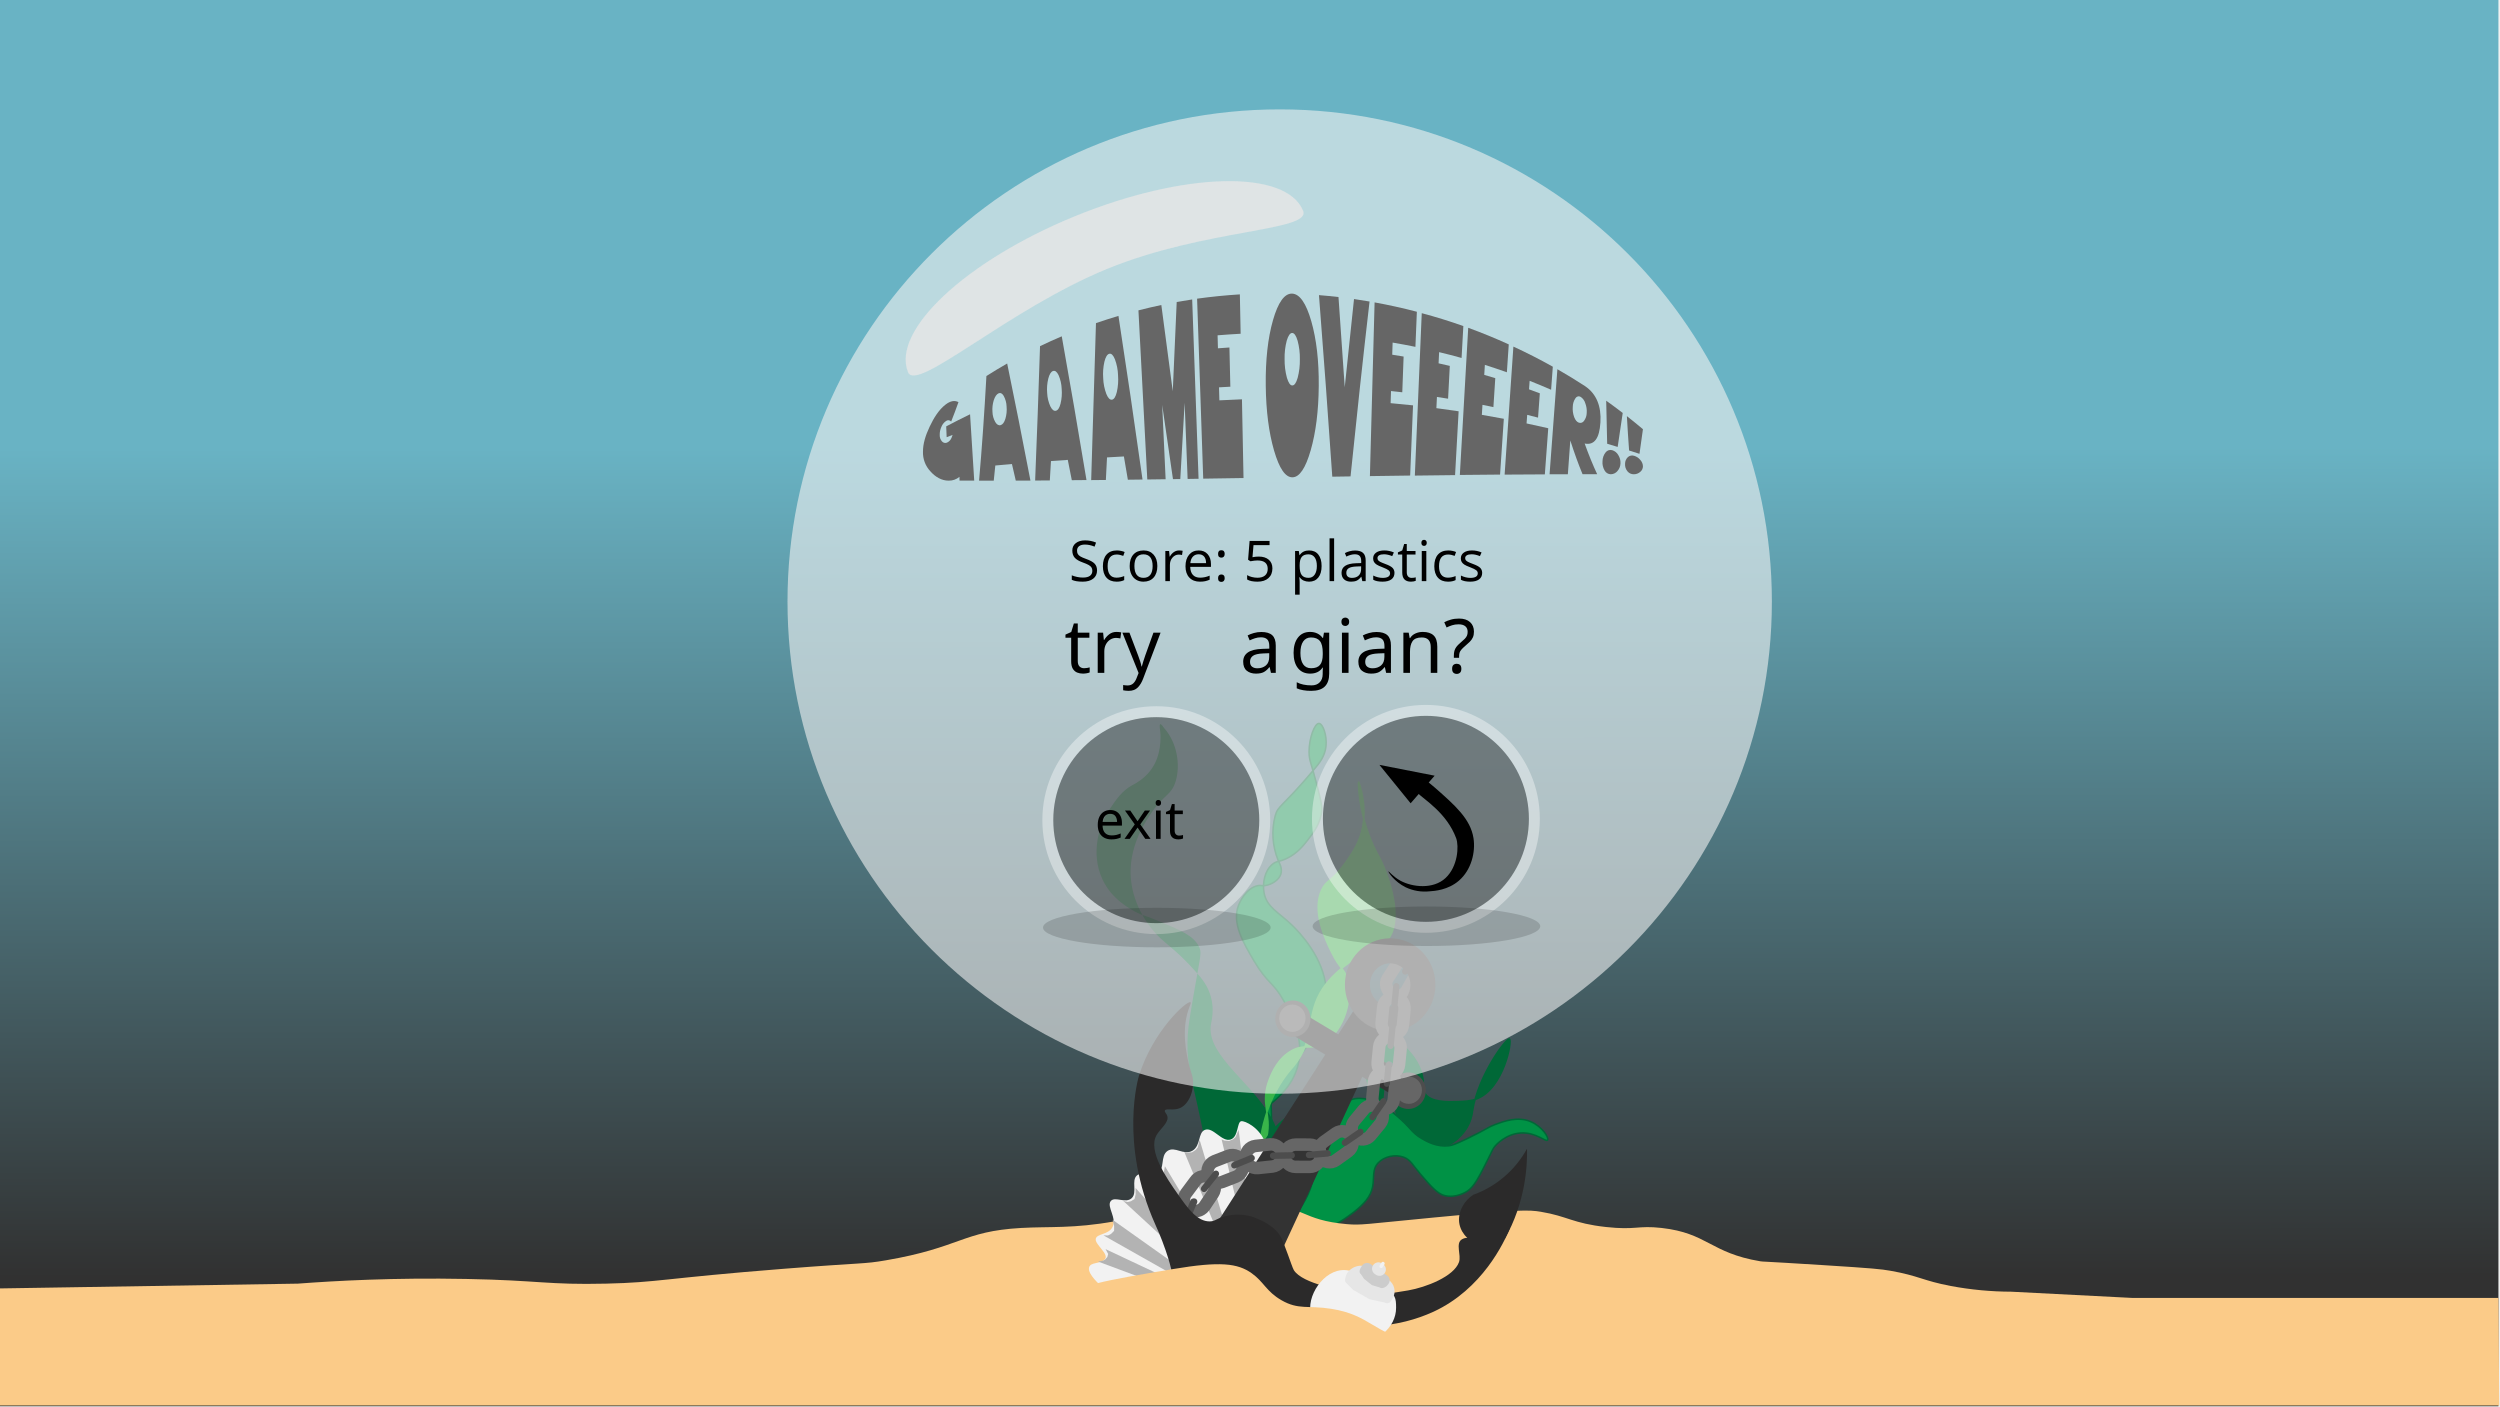
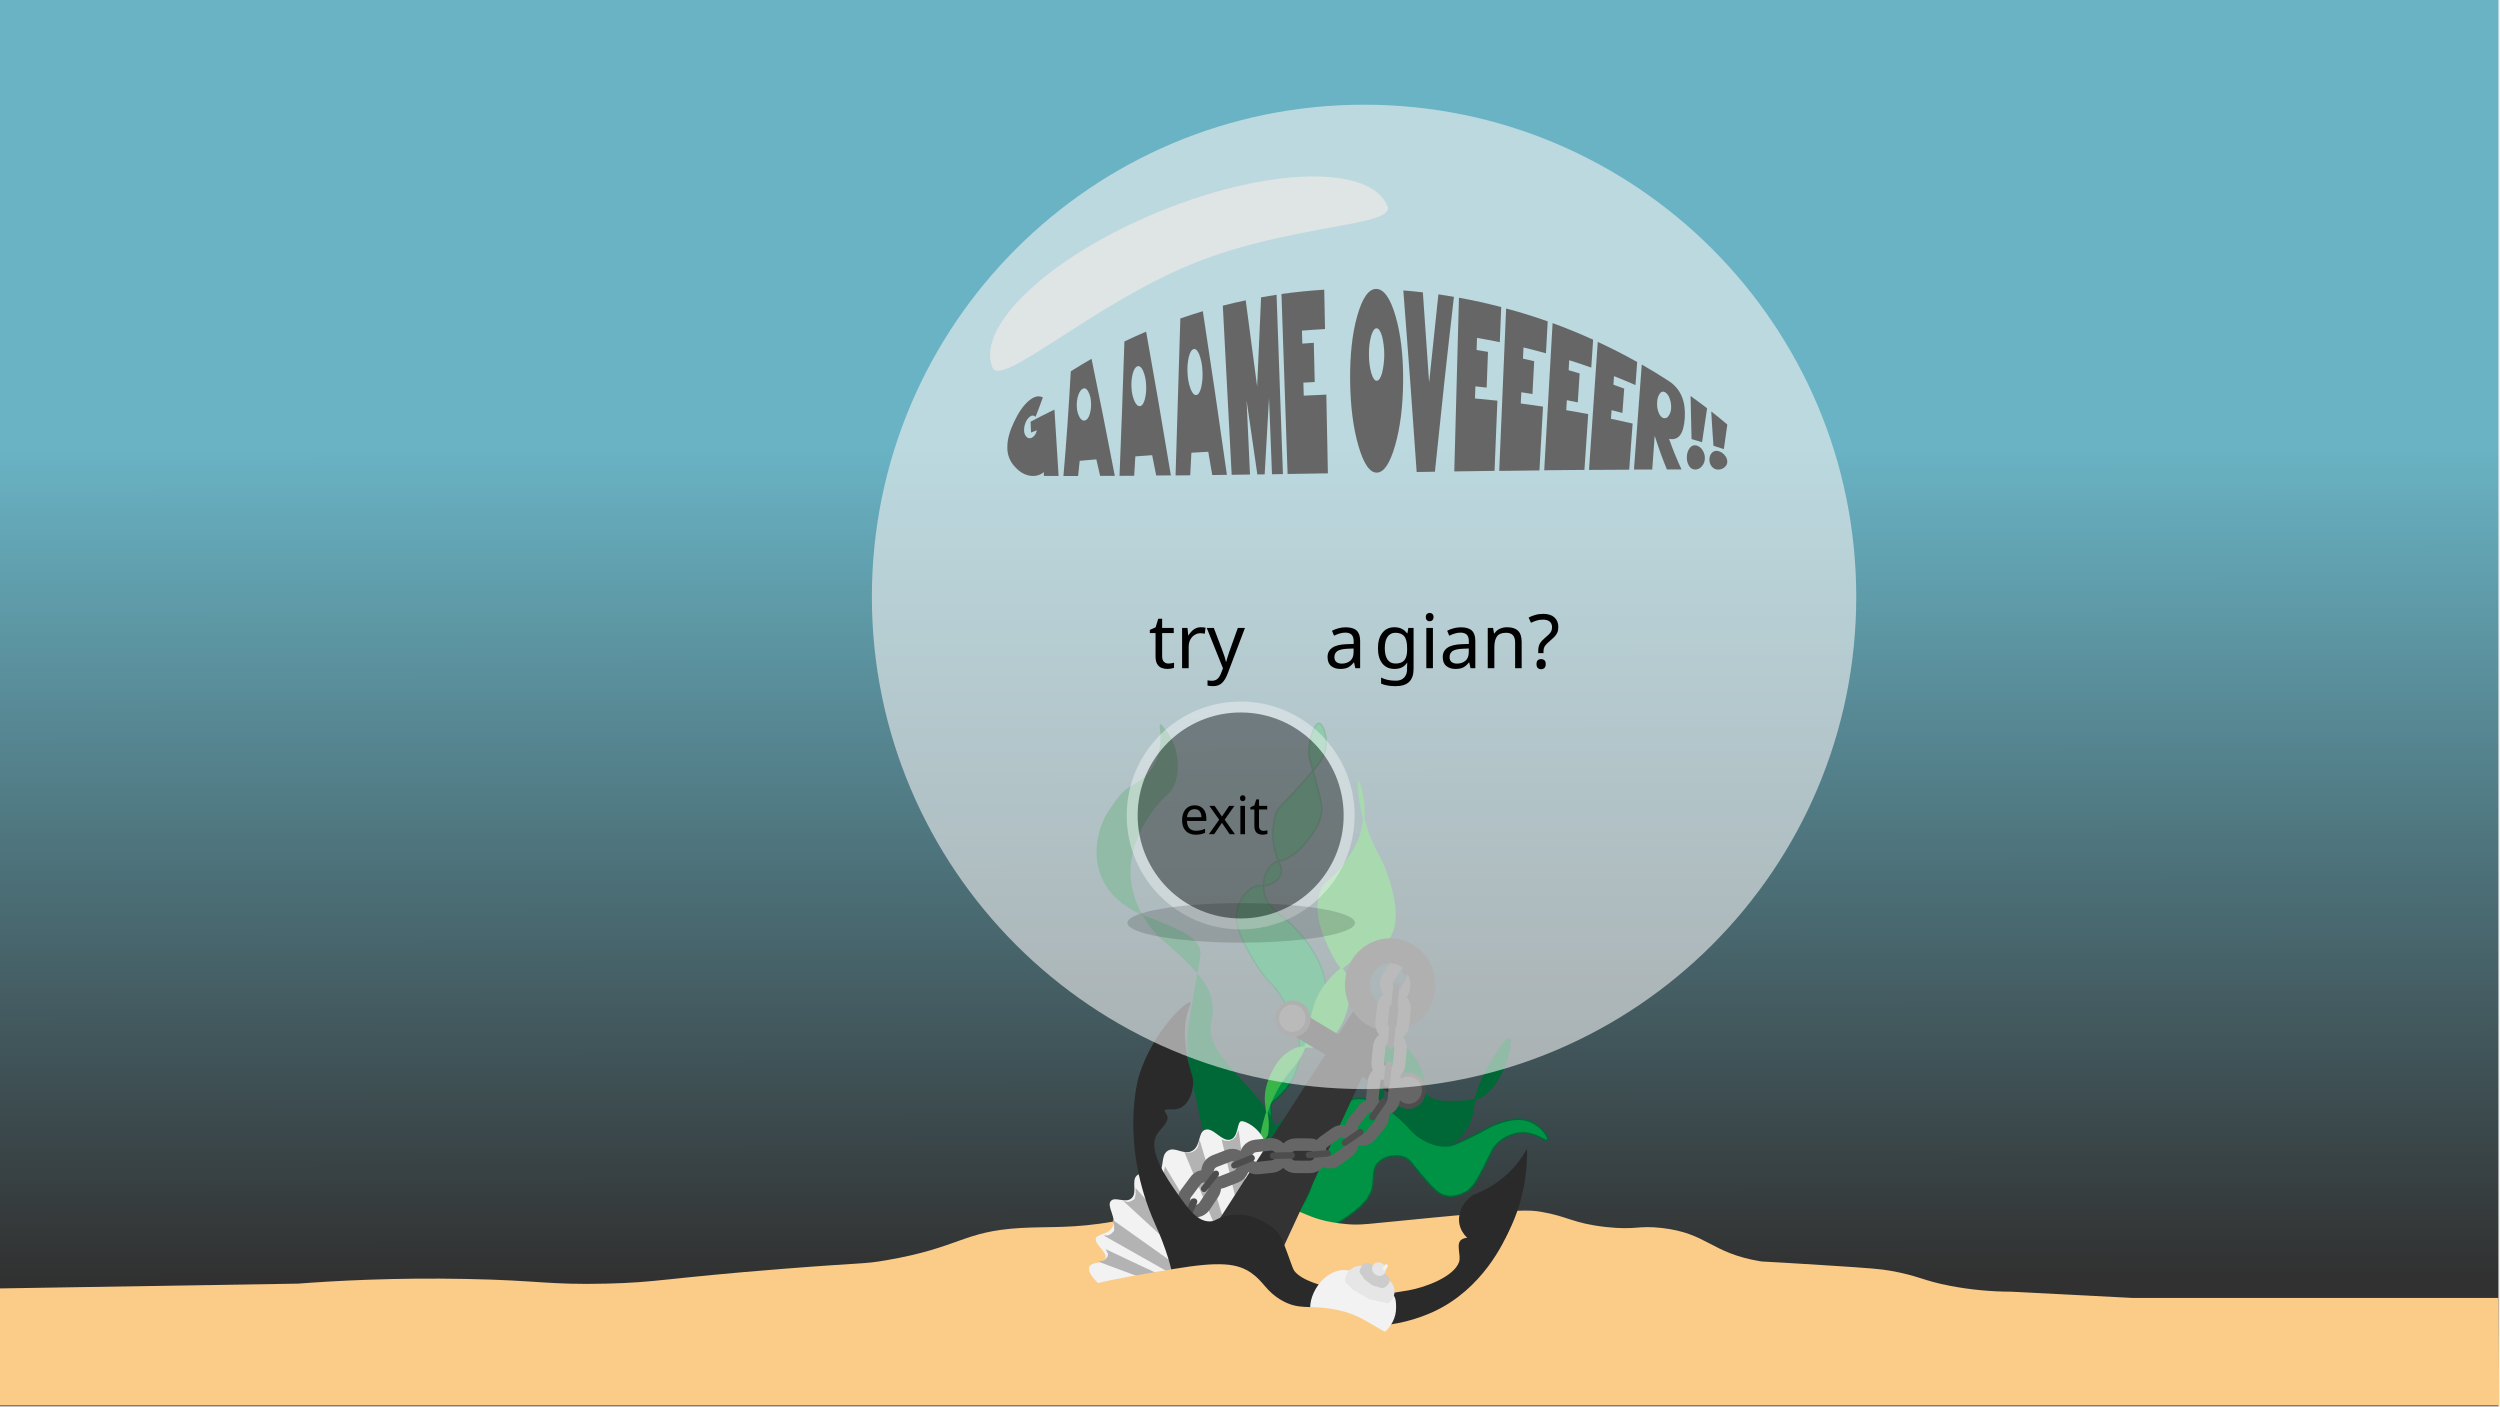
<svg xmlns="http://www.w3.org/2000/svg" id="baggrund" width="1600" height="900" viewBox="0 0 1600 900">
  <defs>
-     <style>.cls-1{fill:url(#linear-gradient);}.cls-2{fill:#009245;}.cls-2,.cls-5{stroke:#006837;}.cls-13,.cls-14,.cls-2,.cls-22,.cls-4,.cls-5,.cls-8{stroke-miterlimit:10;}.cls-3,.cls-5{fill:#006837;}.cls-4{fill:#39b54a;stroke:#39b54a;}.cls-6{fill:#fbcb88;}.cls-18,.cls-7{fill:#f2f2f2;}.cls-13,.cls-14,.cls-8{fill:none;}.cls-8{stroke:#b3b3b3;}.cls-9{fill:#b3b3b3;}.cls-10{fill:#333;}.cls-11{fill:#4d4d4d;}.cls-12{fill:#666;}.cls-13{stroke:#666;stroke-width:8px;}.cls-14{stroke:#4d4d4d;stroke-width:16px;}.cls-15{fill:#2b2a2a;}.cls-16,.cls-19{fill:#e6e6e6;}.cls-17{fill:#ccc;}.cls-18{opacity:0.6;}.cls-19{opacity:0.82;}.cls-20{font-size:48px;}.cls-20,.cls-24{font-family:GorgeousGirls, Gorgeous Girls;}.cls-21{letter-spacing:-0.08em;}.cls-22{stroke:#fff;stroke-width:7px;opacity:0.38;}.cls-23{opacity:0.15;}.cls-24{font-size:33.8px;}.cls-25{font-size:36px;font-family:OpenSans, Open Sans;}</style>
+     <style>.cls-1{fill:url(#linear-gradient);}.cls-2{fill:#009245;}.cls-2,.cls-5{stroke:#006837;}.cls-13,.cls-14,.cls-2,.cls-22,.cls-4,.cls-5,.cls-8{stroke-miterlimit:10;}.cls-3,.cls-5{fill:#006837;}.cls-4{fill:#39b54a;stroke:#39b54a;}.cls-6{fill:#fbcb88;}.cls-18,.cls-7{fill:#f2f2f2;}.cls-13,.cls-14,.cls-8{fill:none;}.cls-8{stroke:#b3b3b3;}.cls-9{fill:#b3b3b3;}.cls-10{fill:#333;}.cls-11{fill:#4d4d4d;}.cls-12{fill:#666;}.cls-13{stroke:#666;stroke-width:8px;}.cls-14{stroke:#4d4d4d;stroke-width:16px;}.cls-15{fill:#2b2a2a;}.cls-16,.cls-19{fill:#e6e6e6;}.cls-17{fill:#ccc;}.cls-18{opacity:0.6;}.cls-19{opacity:0.82;}.cls-20{font-size:48px;}.cls-20,.cls-24{font-family:GorgeousGirls, Gorgeous Girls;}.cls-21{letter-spacing:-0.08em;}.cls-22{stroke:#fff;stroke-width:7px;opacity:0.38;}.cls-23{opacity:0.15;}.cls-24{font-size:33.8px;}</style>
    <linearGradient id="linear-gradient" x1="798.52" y1="-287.77" x2="799.45" y2="1147.33" gradientUnits="userSpaceOnUse">
      <stop offset="0.4" stop-color="#69b3c4" />
      <stop offset="0.77" stop-color="#313131" />
    </linearGradient>
  </defs>
  <rect id="vand" class="cls-1" x="-1" y="-1" width="1600" height="901" />
  <g id="plante">
    <path class="cls-2" d="M779.54,790.16c-10.46-2.23-19.35-45-1.8-63.7,8.88-9.44,17.37-5.11,33.41-18.2,6.33-5.16,15.93-13,19.42-25.94,4.7-17.38-4.43-33.65-9-41.86-6.84-12.21-10.07-10.49-19-25.48-7.1-12-14.19-24.3-9.93-35.49.45-1.18,4.4-11.17,12.64-12.74,1.66-.32,2.29.36,4.52,0,4.08-.66,8.67-3.43,9.93-7.28,1.16-3.51-.76-6.9-1.8-9.1a45,45,0,0,1-1.81-28.22c1.79-6.8,4.63-5.58,24.39-29.12,4-4.72,7.46-9.07,8.12-15.47.73-6.92-2-14.51-4.51-14.56-2.76-.06-6.32,9.35-6.32,18.2,0,5.77,1.5,7.17,5.42,22.75,1.95,7.79,2.92,11.74,2.71,14.56-.65,8.42-5.38,14.45-9,19.11-2.81,3.6-6.73,8.6-13.54,11.84-4.84,2.29-6.28,1.39-9,3.64-5.07,4.12-6.48,12.25-5.42,18.2,1.68,9.42,9.46,12.61,18.06,20.93,4.34,4.2,20.58,21,21.67,40.95,1.24,22.54-17.21,43.47-21.67,48.23-5,5.38-8,6.93-10.84,12.74-4.86,10-1.26,16.07-2.71,33.68A107.11,107.11,0,0,1,808,754.22c-5.4,15.38-12.68,23.57-15.35,26.39C786.21,787.39,782.9,790.88,779.54,790.16Z" />
    <path class="cls-3" d="M791.28,806.54c12.67.89,40.59-51.87,24.39-87.36-11.12-24.36-44.22-43.24-40.64-63.7.44-2.52,2.16-9.18,0-17.29-1.89-7.12-5.84-11.85-9-15.48-15.06-17.09-21.25-18.61-28.9-28.21-2.58-3.22-13.18-16.87-13.55-35.49-.39-19.1,10.18-34.29,13.55-39.13,8.21-11.81,12.69-11,15.35-20,3.09-10.5.8-24.48-7.23-33.67-.62-.72-2-3-2.71-2.73s-.15,3.59,0,4.55c.08.45,1.36,11.39-3.61,20.93a30.52,30.52,0,0,1-4.51,6.37,35,35,0,0,1-9.94,7.28c-6.41,3.6-10,8.84-14.45,15.47-6.37,9.4-12.35,27.57-4.51,44.59,6,13.15,18.32,19.41,22.12,21.39,4.14,2.14,4.16,1.42,11.74,4.55,15.88,6.54,24.47,10.07,28,17.29,1.85,3.76.91,5.66-2.71,26.39-2.73,15.66-4.1,23.49-4.51,30-.93,14.68,1.76,25.77,3.61,33.67C780.74,768.65,780.85,805.82,791.28,806.54Z" />
    <path class="cls-4" d="M787.22,807a108.73,108.73,0,0,0,15.35-34.58c5.42-22.33.31-34.17,7.23-57.34a85.07,85.07,0,0,1,13.55-27.3c2-2.68,3.15-3.83,4.51-5.46,14.52-17.42,7.18-32.71,19-50.05,8.72-12.83,24.15-21.25,28.9-23.66,7.16-3.64,8.91-3.19,11.74-6.37,12-13.46-.06-43-1.81-47.32-2.45-6-3.45-6.61-6.32-12.75-10-21.36-10.14-41.82-9.93-41.86s7.17,18.05.9,35.49c-2.63,7.32-7.29,13.68-9.93,17.3-8.5,11.59-11.46,10-14.45,16.38-6.5,13.78,2.38,32,6.32,40,5.5,11.27,8.07,10,9.93,17.29,4,15.56-3.95,36.13-17.16,41.86-7.1,3.09-10.39-.45-18.06,3.64-9,4.79-12.83,14.11-14.45,18.2-6.38,16.08,1.46,22-1.81,37.32-4.39,20.58-21.1,21.43-27.09,41.86C781.3,777.55,780.18,789.68,787.22,807Z" />
    <path class="cls-5" d="M798.06,799.72c-5.77-1.32-8.71-34.14,6.32-61,4.28-7.65,13-23.16,29.8-29.13,19.69-7,36,4.26,41.55-3.64s-8.28-21.85-.9-34.58c.77-1.33,3.89-6.3,9-7.28,11-2.1,26.89,14.94,27.09,29.12,0,2.32-.36,4.21.91,6.37,3.51,6,14.89,5.66,20.77,5.46,4.2-.13,8.64-.28,12.64-1.82,17.15-6.58,22.88-37.37,20.77-38.22s-20,23.41-23.48,45.5A27.42,27.42,0,0,1,939,721.46c-1,1.66-7.94,13.08-20.77,13.65-1.08,0-10.39.31-17.16-6.37-7.55-7.45-9-20.67-7.23-30,1-5.38,3.23-9.77.91-14.56-1.2-2.46-4-5.91-6.33-5.46-5.92,1.17,1.73,26.14-9.93,42.78-9.28,13.23-21.71,8.25-39.74,19.11C806.36,760,804.62,801.22,798.06,799.72Z" />
    <path class="cls-2" d="M782.71,797.9c-.3,3.53,14.1,10.09,28.9,8.19,4.75-.61,8.92-2,22.57-10,27.94-16.36,42-24.77,44.26-36.4,1.24-6.26-.46-11.12,3.61-15.47,3.87-4.14,10.88-5.61,16.26-3.64,4.54,1.65,5.73,5,10.84,10.92,7.2,8.4,11,12.51,15.35,13.65,7.12,1.86,13.73-2.27,14.45-2.73,4.45-2.87,7.54-8.93,13.55-20.93,2.71-5.43,2.87-6.29,4.51-8.19.53-.62,6.74-7.6,16.26-8.19,9.8-.62,16.07,6,17.16,4.55s-3.44-8.73-10.84-11.84c-8.28-3.46-17-.24-22.58,1.82-5,1.86-4.63,2.63-18.06,9.11-7.92,3.81-9.66,4.31-11.74,4.55-7.66.85-13.91-2.67-17.16-4.55-7.16-4.16-6.82-7-17.16-15.48-5.17-4.21-8-6.46-12.64-8.19-2.68-1-11.55-4.28-18.07,0a13.44,13.44,0,0,0-3.61,3.64c-8.79,12.19-13.18,18.29-16.26,28.22-4,12.91,0,13.19-3.61,23.66a54.09,54.09,0,0,1-18.06,24.57C802.84,798.47,783.05,793.79,782.71,797.9Z" />
  </g>
  <path id="sand" class="cls-6" d="M1599,830.69h-234l-77.81-4a213.86,213.86,0,0,1-38.66-3.65c-18-3.43-20.49-6.55-38.65-9.75-6.06-1.06-10.5-1.55-43.74-3.65-39.89-2.53-37.61-2.09-39.67-2.44-31.86-5.36-33.64-18-63.07-21.31-15.32-1.74-16.43,1.51-35.6-.61-21.33-2.36-24.42-6.88-41.7-9.75-7.55-1.25-13.85-1.53-68.16,3.66-44.89,4.29-46.69,5.06-55.94,4.26-29.08-2.53-27.55-11.64-56-14-24.36-2-48.41,2.77-68.15,6.7-13.54,2.7-12.82,3.4-24.41,5.48-26.48,4.77-41.84,3.23-60,4.27-37.52,2.13-38.65,12.49-86.46,20.7-14.77,2.54-13.15,1.29-66.11,5.48-77,6.1-79.4,8.66-112.91,9.45-37.47.88-42.79-2.13-89.52-3-46.51-.92-84.09,1.21-107.82,3L-.5,824.6,0,899.5H1599.5Z" />
  <g id="musling">
    <path class="cls-7" d="M794.32,717.59c-2.74.61-1.61,10-6.71,11.69-5.61,1.86-11.14-8.16-16.42-6.19-4.6,1.73-2.55,10.18-8.09,13.4s-11.16-3.16-15.91.12-1.51,11.59-6.45,14.84c-4.45,2.93-9.59-2.16-13.09.83-3.84,3.27.49,11-3.41,14.58s-10.65-1.39-13.32,1.79c-2.93,3.51,4.13,10.88,1.05,16.73-2.65,5-10.22,4.06-10.71,7.6s8.59,9.56,5.94,12.81c-2.79,3.42-9.55,1.59-10.26,5.65-.73,4.23,7.24,11.23,9,12.55,21.63,16.4,30.05,15.78,64.28,26.45,2.12.66,16.46,4.45,27.15,2.71,7.36-1.2,11.42-6.4,14-8.84,4.94-4.72,6.54-13.61,6.65-19.94.47-28.53-.77-70.56-8.13-92.59C806.5,721.74,796.63,717.07,794.32,717.59Z" />
    <line class="cls-8" x1="696.2" y1="874.02" x2="696.2" y2="874.02" />
    <polyline class="cls-9" points="806.56 846.07 707.58 799.45 709.23 802.54 708.7 804.46 707.24 806.11 706.05 806.79 702.78 807.41" />
    <polyline class="cls-9" points="801.91 845.09 726.77 760.29 726.8 764.41 726.12 767.33 723.79 768.8 721.68 769.3 718.87 768.59" />
    <path class="cls-9" d="M813,841.63c-5.09,9-20,13.49-27.53,11.6-6.21-1.56,10.27-15.5,15.51-23.88s14.7-25.89,16.48-19.53C819.57,817.57,817.48,833.6,813,841.63Z" />
    <polyline class="cls-9" points="801.32 841.78 767.73 729.42 766.59 734.28 765.2 735.99 762.87 737.47 759.83 737.73 757.96 737.26" />
    <polyline class="cls-9" points="808.12 839.63 792.68 723.1 790.79 727.7 789.15 729.15 786.62 730.21 783.58 729.95 781.81 729.17" />
    <polyline class="cls-9" points="804.35 844.04 745.54 746.36 744.84 750.41 743.65 753.15 741.1 754.15 738.95 754.25 736.31 753.01" />
    <polyline class="cls-9" points="803.77 845.79 712.13 780.72 713.05 784.73 713.02 787.73 711.07 789.71 709.13 790.69 706.24 790.66" />
  </g>
  <g id="anker">
    <polygon class="cls-10" points="779.89 781.08 786.15 815.46 821.19 798.59 887.74 654.81 868.45 643.38 779.89 781.08" />
    <polygon class="cls-10" points="898.28 687 890.77 700.49 828.86 663.43 836.37 649.95 898.28 687" />
    <ellipse class="cls-11" cx="827.45" cy="651.99" rx="11.26" ry="11.68" />
    <ellipse class="cls-11" cx="901.28" cy="698.04" rx="11.26" ry="11.68" />
    <ellipse class="cls-12" cx="827.13" cy="651.66" rx="8.45" ry="8.76" />
    <ellipse class="cls-12" cx="901.59" cy="697.72" rx="8.45" ry="8.76" />
    <g id="lænke">
      <path class="cls-13" d="M890.64,636.13h0c-3.15-2.18-4.62-6.62-2.52-9.88l5.31-8.24a6.75,6.75,0,0,1,9.54-2h0a7.3,7.3,0,0,1,1.89,9.88l-4.69,8.24A6.74,6.74,0,0,1,890.64,636.13Z" />
      <ellipse id="top_anker" data-name="top anker" class="cls-14" cx="889.7" cy="630.25" rx="20.96" ry="21.73" />
      <path class="cls-11" d="M898.2,623.5h0a2.14,2.14,0,0,1-.58-2.88l6.3-9.93a2,2,0,0,1,2.78-.59h0a2.13,2.13,0,0,1,.57,2.88L901,622.9A2,2,0,0,1,898.2,623.5Z" />
      <path class="cls-13" d="M890.37,662.26h0a7.08,7.08,0,0,1-6.13-7.82l1-9.86a7,7,0,0,1,7.54-6.36h0A7.09,7.09,0,0,1,898.9,646l-1,9.86A7,7,0,0,1,890.37,662.26Z" />
      <path class="cls-13" d="M887.85,687.67h0a7.1,7.1,0,0,1-6.14-7.82l1-9.86a7,7,0,0,1,7.55-6.36h0a7.08,7.08,0,0,1,6.13,7.82l-1,9.86A7,7,0,0,1,887.85,687.67Z" />
      <path class="cls-11" d="M889.76,671.34h0a2.06,2.06,0,0,1-1.79-2.28l1.23-12.41a2,2,0,0,1,2.2-1.85h0a2.06,2.06,0,0,1,1.79,2.28L892,669.49A2,2,0,0,1,889.76,671.34Z" />
      <path class="cls-13" d="M884.48,710h0a7.08,7.08,0,0,1-6.14-7.82l1-9.86a7,7,0,0,1,7.55-6.36h0a7.08,7.08,0,0,1,6.13,7.82l-1,9.86A7,7,0,0,1,884.48,710Z" />
      <path class="cls-13" d="M867.43,727.52h0a7.32,7.32,0,0,1-.75-10l6.21-7.54a6.72,6.72,0,0,1,9.69-.78h0a7.32,7.32,0,0,1,.76,10.05l-6.21,7.53A6.73,6.73,0,0,1,867.43,727.52Z" />
      <path class="cls-11" d="M877.19,716.65h0a2.14,2.14,0,0,1-.45-2.9l7-10.11a2,2,0,0,1,2.8-.46h0a2.12,2.12,0,0,1,.45,2.9l-7,10.11A2,2,0,0,1,877.19,716.65Z" />
      <path class="cls-11" d="M887.35,695.57h0a2.07,2.07,0,0,1-1.79-2.28l1.18-11.82a2,2,0,0,1,2.2-1.86h0a2.08,2.08,0,0,1,1.79,2.29l-1.18,11.81A2,2,0,0,1,887.35,695.57Z" />
      <path class="cls-13" d="M760.64,773.91h0a7.49,7.49,0,0,0,10.19-1.8l5.44-8.15a7.31,7.31,0,0,0-1.74-9.92h0a6.74,6.74,0,0,0-9.56,1.8L758.9,764A7.32,7.32,0,0,0,760.64,773.91Z" />
      <path id="spidsen_af_skaftet" data-name="spidsen af skaftet" class="cls-15" d="M963,793c13.3-23.53,14.51-46.43,14.31-57.86a64.12,64.12,0,0,1-34.38,29.52" />
      <path class="cls-11" d="M755.53,789.11h0a2,2,0,0,0,2.76-.65L766,770.12a2.13,2.13,0,0,0-.63-2.86h0a2.76,2.76,0,0,0-3.39.65l-7,18.34A2.12,2.12,0,0,0,755.53,789.11Z" />
      <path id="skaftet" class="cls-15" d="M943,764.6c-5.56,3.38-10.57,11.15-8.93,19a16.49,16.49,0,0,0,5,8.62,6.83,6.83,0,0,0-3.52,1c-4.18,2.61-.25,10-1.77,14.47-3.18,9.28-21.27,16.22-32.53,18.17-25.43,4.39-25.66,2.59-41.3,0,0,0-26.33-4-31.91-13-1.21-2-6.44-18.49-8.76-22.05-4.62-7.11-13.44-10.28-13.44-10.28-9.28-4.75-18.28-2.91-21.16-2.28-6.3,1.39-6.53,3.39-10.41,3.45-8,.11-14.08-8.32-20.29-17.19-7.15-10.19-19.52-27.85-13.81-38,2.29-4.07,8.18-8.16,6.9-12.3-.51-1.65-1.89-2.45-1.55-3.43.63-1.75,5.28.26,9.6-1.57,6.16-2.62,9.41-12.14,8.23-19.33a20.59,20.59,0,0,0-.93-3.36c-.87-2.72-5.49-17.53-3.74-31.71,1.1-8.94,4.13-12.77,3.23-13.35-2.2-1.41-24.2,18.46-33.05,47.31,0,0-13,42.43,10.6,95.06.77,1.7,3.58,7.75,6.54,16.36,4.77,13.83,4.24,17.74,6.45,23.52,6.75,17.65,30.43,30.29,49.89,29.5,9.71-.39,12-3.87,28.78-4.73,5.86-.29,11.1-.08,21.35.35,18,.76,22.22.19,28.75-.28a102.44,102.44,0,0,0,36.29-9.08c31.18-14.46,45.12-44.29,48.81-53.38" />
      <path class="cls-11" d="M892.26,645.12h0a2.07,2.07,0,0,1-1.79-2.28L891.64,631a2,2,0,0,1,2.2-1.86h0a2.07,2.07,0,0,1,1.79,2.28l-1.17,11.82A2,2,0,0,1,892.26,645.12Z" />
      <rect class="cls-13" x="826.58" y="728.02" width="14.26" height="23.31" rx="7.13" transform="translate(1575.43 -92.22) rotate(90.14)" />
      <path class="cls-13" d="M845.32,740.77h0a7.32,7.32,0,0,1,1.77-9.91l7.88-5.62a6.74,6.74,0,0,1,9.56,1.84h0a7.3,7.3,0,0,1-1.77,9.91l-7.88,5.62A6.75,6.75,0,0,1,845.32,740.77Z" />
      <path class="cls-11" d="M835.72,739.32h0a2.05,2.05,0,0,1,1.84-2.23l12-1a2,2,0,0,1,2.16,1.91h0a2.05,2.05,0,0,1-1.84,2.23l-12,1A2,2,0,0,1,835.72,739.32Z" />
      <path class="cls-11" d="M859,732.47h0a2.13,2.13,0,0,1,.57-2.88l10-6.87a2,2,0,0,1,2.78.59h0a2.13,2.13,0,0,1-.57,2.88l-10,6.87A2,2,0,0,1,859,732.47Z" />
      <path class="cls-13" d="M797.34,741.18h0a7,7,0,0,0,7.52,6.39l9.51-1a7.08,7.08,0,0,0,6.16-7.8h0A7,7,0,0,0,813,732.4l-9.51,1A7.08,7.08,0,0,0,797.34,741.18Z" />
      <path class="cls-11" d="M812.73,739.72h0a2,2,0,0,0,2,2l12-.22a2.05,2.05,0,0,0,2-2.12h0a2,2,0,0,0-2-2l-12,.23A2.05,2.05,0,0,0,812.73,739.72Z" />
      <path class="cls-13" d="M773.26,752.36h0a6.82,6.82,0,0,0,8.86,4.15l9-3.49a7.24,7.24,0,0,0,4-9.19h0a6.81,6.81,0,0,0-8.85-4.15l-9,3.49A7.24,7.24,0,0,0,773.26,752.36Z" />
      <path class="cls-11" d="M788.06,746.56h0a2,2,0,0,0,2.6,1.16l11.18-4.62a2.11,2.11,0,0,0,1.12-2.7h0a2,2,0,0,0-2.61-1.16l-11.17,4.62A2.1,2.1,0,0,0,788.06,746.56Z" />
      <path class="cls-11" d="M769.32,762.47h0a2,2,0,0,0,2.82-.29l7.63-9.65a2.14,2.14,0,0,0-.28-2.93h0a2,2,0,0,0-2.82.29L769,759.54A2.15,2.15,0,0,0,769.32,762.47Z" />
    </g>
  </g>
  <g id="musling2">
    <path class="cls-7" d="M893.5,837c0,12.7-12.31,23-27.5,23s-27.5-10.3-27.5-23,13.4-28.64,27.5-23c7.5,3,15.4,7.73,21,11C893,828.5,893.5,830.65,893.5,837Z" />
    <path class="cls-16" d="M891.19,831.1l-1.07,1.71a2.73,2.73,0,0,1-3.76.86l-9.86-2.17-10.5-6-4.5-4.5c-1.32-.83-.32-4.58.5-5.9h0a10.82,10.82,0,0,1,14.86-3.43l11.51,7.21A8.89,8.89,0,0,1,891.19,831.1Z" />
    <path class="cls-17" d="M888.69,821.57l-.28.4c-1.17,1.7-3.71,3.2-5.41,2l-5-1.5-5-4-2-3c-1.7-1.17-.64-3.47.53-5.17l.28-.4a3.77,3.77,0,0,1,5.22-1l10.7,7.38A3.76,3.76,0,0,1,888.69,821.57Z" />
    <rect class="cls-16" x="878.46" y="807.79" width="8.19" height="9" rx="4.1" transform="translate(-287.1 1078.04) rotate(-55.43)" />
-     <rect class="cls-7" x="883.35" y="807.4" width="2.23" height="4.32" rx="1.11" transform="translate(563.86 -345.81) rotate(32.02)" />
+     <rect class="cls-7" x="883.35" y="807.4" width="2.23" height="4.32" rx="1.11" transform="matrix(0.85, 0.53, -0.53, 0.85, 563.86, -345.81)" />
  </g>
  <path class="cls-6" d="M684.17,831.16c.43-7.83,23.56-11.74,66.82-19,29.8-5,41.08-3.72,50.12,2.73,7.82,5.57,9.25,11.63,19.06,17.27,10.94,6.3,17,3.14,31.76,5.47,25.27,4,26.85,15.77,54.68,21.79,18.5,4,30.8,1.61,30.84,2.45.09,1.85-58.86,12.94-128.38,6.14C753.68,862.55,683.42,845,684.17,831.16Z" />
-   <circle class="cls-18" cx="819" cy="385" r="315" />
-   <path class="cls-19" d="M834,134.87c5.44,13.3-62.12,11.35-125.33,37.19s-122.08,79.49-127.52,66.2c-10.87-26.6,36.91-71.31,106.73-99.86S823.12,108.28,834,134.87Z" />
-   <text class="cls-20" transform="translate(681.13 430.63)">try <tspan class="cls-21" x="112.31" y="0">a</tspan>
+   <circle class="cls-18" cx="873" cy="382" r="315" />
+   <path class="cls-19" d="M888,131.87c5.44,13.3-62.12,11.35-125.33,37.19s-122.08,79.49-127.52,66.2c-10.87-26.6,36.91-71.31,106.73-99.86S877.12,105.28,888,131.87Z" />
+   <text class="cls-20" transform="translate(735.13 427.63)">try <tspan class="cls-21" x="112.31" y="0">a</tspan>
    <tspan x="144.12" y="0">gian?</tspan>
  </text>
-   <circle class="cls-22" cx="912.58" cy="524.06" r="69.42" />
-   <ellipse class="cls-23" cx="912.92" cy="592.8" rx="72.84" ry="12.65" />
-   <polygon points="918.17 496.44 882.83 489.52 902.8 514.11 918.17 496.44" />
-   <path d="M888.59,557.69c.22-.23,3,3.42,7.65,5.95,7.66,4.18,21,5.67,28.9-1.7s8.68-20.38,6.8-25.5c-6-16.15-20.4-24.65-24.65-28.9l6-7.65c1.24,1,3,2.43,5.1,4.25,12.83,11.28,22.74,20,24.65,32.3,1.37,8.89-1.33,20.27-9.35,27.2-7,6-15.5,6.59-18.7,6.8a28.57,28.57,0,0,1-15.3-2.55C892.32,564.27,888.31,558,888.59,557.69Z" />
-   <circle class="cls-22" cx="740.02" cy="524.9" r="69.42" />
-   <ellipse class="cls-23" cx="740.37" cy="593.64" rx="72.84" ry="12.65" />
-   <text class="cls-24" transform="translate(700.7 536.87)">exit</text>
-   <path class="cls-12" d="M614.06,305.16a10.31,10.31,0,0,1-6.91,2.46c-4.55,0-8.52-2.36-11.73-6a17.52,17.52,0,0,1-4.72-12.5c0-5.05,1.47-10.06,4.25-16s6.08-11,10.11-14.12c3-2.34,5.78-3,8.36-1.64q-2.31,6.56-4.69,12.48a.26.26,0,0,1-.07-.11,2.32,2.32,0,0,0-3.15-.32,8,8,0,0,0-3,3.74,11.88,11.88,0,0,0-1.09,5.29,5.88,5.88,0,0,0,1.44,4.06,2.82,2.82,0,0,0,3.2.79,5.67,5.67,0,0,0,3-3.28,10.21,10.21,0,0,0,.6-1.65l-3.8,1.46q-.15-3.48-.29-6.94,7.56-4,15.27-7.74,1.34,21.24,2.66,42.46h-9.4C614.15,306.81,614.11,306,614.06,305.16Z" />
-   <path class="cls-12" d="M637,297.92c-.31,3.29-.63,6.52-1,9.72H626.6c1.81-20.44,3.36-42.83,4.71-67q6.57-4.16,13.28-8c4.81,23.29,9.79,48.32,14.89,74.93l-9.39,0q-1.23-5.36-2.44-10.58ZM639,251.78c-1.24.58-2.22,2.06-3,4.38a20.09,20.09,0,0,0-.82,7.51,14,14,0,0,0,1.82,6.48c1,1.64,2.17,2.3,3.43,1.93s2.26-1.67,3-4a20.84,20.84,0,0,0,.79-7.86,15.11,15.11,0,0,0-1.87-6.88C641.39,251.7,640.26,251.19,639,251.78Z" />
-   <path class="cls-12" d="M672.62,295.09q-.36,6.26-.74,12.4l-9.39.05c1.13-27.14,2.15-55.85,3.13-86q6.9-3.32,13.9-6.3,7.89,44.06,15.83,92l-9.39.08q-1.29-6.57-2.58-13C679.79,294.58,676.21,294.83,672.62,295.09Zm1.29-57.65c-1.28.46-2.29,2.09-3,4.85a28.3,28.3,0,0,0-.72,9.26,23.07,23.07,0,0,0,2,8.45c1.08,2.2,2.28,3.19,3.56,2.89s2.31-1.78,3-4.53a29.34,29.34,0,0,0,.72-9.54,24.07,24.07,0,0,0-2-8.76C676.38,237.84,675.2,237,673.91,237.44Z" />
-   <path class="cls-12" d="M708.49,292.74q-.37,7.26-.74,14.44l-9.39.09q1.47-48.54,3.06-100.46,7.16-2.48,14.39-4.64,7.83,51,15.4,104.73l-9.38.12q-1.27-7.49-2.54-14.89Zm1.43-66.32c-1.32.34-2.36,2.06-3.11,5.12a35.68,35.68,0,0,0-.76,10.58,31.52,31.52,0,0,0,2,10c1.1,2.66,2.31,3.9,3.62,3.68s2.35-1.84,3.1-4.9a36.16,36.16,0,0,0,.78-10.76,32,32,0,0,0-2-10.2Q711.9,225.9,709.92,226.42Z" />
-   <path class="cls-12" d="M763,191.65l4.08,114.76-7,.11q-1-24.36-1.91-48.72-1.44,24.56-2.78,48.78l-4.69.07q-3.4-24-6.9-47.5,1.11,23.78,2.2,47.56l-11.73.16L728.6,198.63q7.29-1.87,14.65-3.43,3.72,27.36,7.32,55.21,1.2-28.35,2.52-57.13C756.38,192.69,759.67,192.14,763,191.65Z" />
-   <path class="cls-12" d="M793.51,188.4q.25,12.6.5,25.2c-4.92.26-9.85.6-14.76,1,.08,2.77.15,5.54.23,8.32,2.45-.2,4.89-.38,7.35-.53q.28,12.54.59,25.1c-2.42.12-4.83.25-7.25.4.08,2.78.15,5.55.23,8.33q7.22-.41,14.45-.66.49,25.18,1,50.38l-25.79.4q-2-57.6-3.92-115.19Q779.78,189.26,793.51,188.4Z" />
-   <path class="cls-12" d="M827.17,305.48c-4.53.07-8.42-5.62-11.76-17.09s-5.14-25.34-5.33-41.63,1.32-30.23,4.61-41.77,7.4-17.24,12.24-17.08,9,6.12,12.31,17.71S844.13,231,844,247.06s-1.88,29.72-5.16,41.14S831.69,305.41,827.17,305.48ZM827,213.1q-2,0-3.47,4.86a42.34,42.34,0,0,0-1.39,11.88,43.86,43.86,0,0,0,1.48,11.91c1,3.29,2.1,4.93,3.45,4.94s2.48-1.61,3.43-4.86A43.45,43.45,0,0,0,831.91,230a43,43,0,0,0-1.43-11.9C829.51,214.8,828.35,213.13,827,213.1Z" />
-   <path class="cls-12" d="M852.66,305.08q-3.95-57.56-8.52-116.2,6.25.5,12.49,1.22,2.08,29,4,57.74,2.9-28.43,5.94-56.45,5,.72,9.94,1.58-6.36,55-12.16,111.93Z" />
-   <path class="cls-12" d="M906.79,199.52q-.46,11.23-.92,22.47-7.27-1.5-14.59-2.74c-.08,2.59-.17,5.17-.25,7.76,2.43.37,4.85.76,7.28,1.18q-.43,11.43-.85,22.87c-2.4-.27-4.8-.54-7.21-.79-.08,2.58-.17,5.17-.25,7.75,4.78.42,9.57.89,14.34,1.41q-.92,22.45-1.84,44.92l-25.76.36q1.49-55.59,3-111.18Q893.32,196,906.79,199.52Z" />
-   <path class="cls-12" d="M936.54,208.68q-.56,10.22-1.13,20.42-7.15-2-14.37-3.73-.18,3.58-.35,7.16c2.4.53,4.79,1.07,7.18,1.64q-.54,10.49-1.09,21c-2.38-.38-4.75-.76-7.14-1.12q-.17,3.59-.35,7.17,7.14.92,14.23,2-1.14,20.43-2.27,40.85l-25.75.31q2.21-52,4.42-103.95Q923.35,204,936.54,208.68Z" />
-   <path class="cls-12" d="M965.61,220.41q-.6,8.93-1.21,17.85-7-2.49-14.09-4.73l-.39,6.4c2.36.67,4.71,1.37,7.06,2.08l-1.2,18.54q-3.53-.75-7-1.45-.21,3.21-.4,6.4,7,1.19,14.07,2.52-1.2,17.85-2.41,35.71-12.87.11-25.74.24,2.68-47.1,5.36-94.19Q952.77,214.58,965.61,220.41Z" />
-   <path class="cls-12" d="M993.8,234.69q-.56,7.38-1.09,14.76-6.83-3-13.74-5.72l-.39,5.45q3.46,1.23,6.91,2.54l-1.14,15.56q-3.47-.9-6.94-1.77L977,271q7,1.47,13.88,3.08-1.1,14.76-2.18,29.52-12.87,0-25.74.15l5.61-81.93Q981.39,227.72,993.8,234.69Z" />
-   <path class="cls-12" d="M1005,281.89q-.78,10.82-1.57,21.62l-11.7,0q2.49-33.6,5-67.21,9,5.16,17.73,10.84c7.26,4.94,10.46,12.82,9.81,23.22s-4,14.73-10.09,13.5q3.89,10.83,8,19.61h-9.36Q1008.77,293.69,1005,281.89Zm6.65-27.88a2.4,2.4,0,0,0-3.32.8,9.76,9.76,0,0,0-1.75,5.47,15.4,15.4,0,0,0,.87,6.61c.76,2,1.77,3.17,3,3.62a2.87,2.87,0,0,0,3.35-1.19,8.8,8.8,0,0,0,1.7-5,14.46,14.46,0,0,0-.91-6.23A7.29,7.29,0,0,0,1011.63,254Z" />
-   <path class="cls-12" d="M1028.59,284q-.37-13.33-.62-27.55,5.34,3.81,10.57,7.84-1.55,10.41-3.23,21.74C1033.07,285.33,1030.83,284.66,1028.59,284Zm7.09,7.21a9,9,0,0,1,1.43,5.32,7.65,7.65,0,0,1-1.92,4.9,5.51,5.51,0,0,1-4.24,2.09,4.54,4.54,0,0,1-4-2.4,9.93,9.93,0,0,1-1.34-6,9.17,9.17,0,0,1,2-5.61,3.92,3.92,0,0,1,4.15-1.41A6.64,6.64,0,0,1,1035.68,291.2Z" />
-   <path class="cls-12" d="M1042.62,288.32q-.78-10.51-1.42-22,5.21,4.08,10.28,8.37-1,7.38-2.21,15.76Q1046,289.38,1042.62,288.32Zm7.22,6.09a6.22,6.22,0,0,1,1.64,4,4.53,4.53,0,0,1-1.7,3.57,6.11,6.11,0,0,1-4.15,1.55,5.09,5.09,0,0,1-4.07-1.9,6.83,6.83,0,0,1-1.52-4.77,5.84,5.84,0,0,1,1.83-4.33,4.07,4.07,0,0,1,4-.81A7.8,7.8,0,0,1,1049.84,294.41Z" />
-   <text class="cls-25" transform="translate(684.08 371.91)">Score: 5 plastics</text>
+   <circle class="cls-22" cx="794.02" cy="521.9" r="69.42" />
+   <ellipse class="cls-23" cx="794.37" cy="590.64" rx="72.84" ry="12.65" />
+   <text class="cls-24" transform="translate(754.7 533.87)">exit</text>
+   <path class="cls-12" d="M668.06,302.16a10.36,10.36,0,0,1-6.91,2.46c-4.55,0-8.52-2.36-11.73-6a17.52,17.52,0,0,1-4.72-12.5c0-5.05,1.47-10.06,4.25-16s6.08-11,10.11-14.12c3-2.34,5.79-3,8.36-1.64q-2.31,6.55-4.69,12.48a.19.19,0,0,1-.07-.11,2.33,2.33,0,0,0-3.15-.32,7.93,7.93,0,0,0-3,3.74,11.88,11.88,0,0,0-1.09,5.29,5.88,5.88,0,0,0,1.44,4.06,2.82,2.82,0,0,0,3.2.79,5.67,5.67,0,0,0,3-3.28,11.26,11.26,0,0,0,.6-1.65l-3.8,1.46q-.15-3.48-.29-6.94,7.56-4,15.27-7.74,1.34,21.24,2.66,42.46h-9.4C668.15,303.81,668.11,303,668.06,302.16Z" />
+   <path class="cls-12" d="M691,294.92c-.31,3.29-.63,6.52-1,9.72H680.6c1.81-20.44,3.36-42.83,4.71-67q6.57-4.16,13.28-8c4.81,23.29,9.79,48.32,14.89,74.93l-9.39,0q-1.23-5.36-2.44-10.58ZM693,248.78c-1.24.58-2.22,2.06-3,4.38a20.07,20.07,0,0,0-.82,7.51,14,14,0,0,0,1.82,6.48c1,1.64,2.16,2.3,3.43,1.93s2.27-1.67,3-4a20.84,20.84,0,0,0,.79-7.86,15.11,15.11,0,0,0-1.87-6.88C695.39,248.7,694.25,248.19,693,248.78Z" />
+   <path class="cls-12" d="M726.62,292.09q-.36,6.26-.74,12.4l-9.39.05c1.13-27.14,2.15-55.85,3.13-86q6.9-3.32,13.9-6.3,7.89,44.06,15.83,92l-9.39.08q-1.29-6.57-2.58-13C733.79,291.58,730.21,291.83,726.62,292.09Zm1.29-57.65c-1.28.46-2.29,2.09-3,4.85a28.57,28.57,0,0,0-.72,9.26,23.07,23.07,0,0,0,2,8.45c1.09,2.21,2.27,3.19,3.56,2.89s2.31-1.78,3-4.53a29.34,29.34,0,0,0,.72-9.54,24.07,24.07,0,0,0-2-8.76C730.38,234.84,729.2,234,727.91,234.44Z" />
+   <path class="cls-12" d="M762.49,289.74q-.37,7.26-.74,14.44l-9.39.09q1.47-48.54,3.06-100.46,7.16-2.48,14.39-4.64,7.83,51,15.4,104.73l-9.38.12q-1.27-7.49-2.54-14.89Zm1.43-66.32c-1.32.34-2.36,2.06-3.11,5.12a35,35,0,0,0-.76,10.58,31.52,31.52,0,0,0,2,10c1.1,2.66,2.31,3.9,3.62,3.68s2.35-1.84,3.1-4.9a36.16,36.16,0,0,0,.78-10.76,32,32,0,0,0-2-10.2C766.45,224.23,765.24,223.08,763.92,223.42Z" />
+   <path class="cls-12" d="M817,188.65l4.08,114.76-7,.11q-1-24.36-1.91-48.72-1.44,24.56-2.78,48.78l-4.69.07q-3.4-24-6.9-47.5,1.11,23.78,2.2,47.56l-11.73.16L782.6,195.63q7.29-1.87,14.65-3.43,3.72,27.36,7.32,55.21,1.2-28.35,2.52-57.13C810.38,189.69,813.67,189.14,817,188.65Z" />
+   <path class="cls-12" d="M847.51,185.4q.25,12.6.5,25.2c-4.92.26-9.85.6-14.76,1,.08,2.77.15,5.54.23,8.32,2.45-.2,4.89-.38,7.35-.53q.28,12.54.59,25.1c-2.42.12-4.83.25-7.25.4.08,2.78.15,5.55.23,8.33q7.22-.41,14.45-.66.49,25.18,1,50.38l-25.79.4q-2-57.6-3.92-115.19Q833.78,186.26,847.51,185.4Z" />
+   <path class="cls-12" d="M881.17,302.48c-4.53.07-8.42-5.62-11.76-17.09s-5.14-25.34-5.33-41.63,1.32-30.23,4.61-41.77,7.4-17.24,12.24-17.08,9,6.12,12.31,17.71S898.13,228,898,244.06s-1.88,29.72-5.16,41.14S885.69,302.41,881.17,302.48ZM881,210.1q-2,0-3.47,4.86a42.34,42.34,0,0,0-1.39,11.88,43.47,43.47,0,0,0,1.48,11.91c1,3.29,2.11,4.93,3.45,4.94s2.48-1.61,3.43-4.86a49.94,49.94,0,0,0,0-23.73Q883,210.15,881,210.1Z" />
+   <path class="cls-12" d="M906.66,302.08q-3.95-57.56-8.52-116.2,6.25.5,12.49,1.22,2.08,29,4,57.74,2.9-28.43,5.94-56.45,5,.72,9.94,1.58-6.36,55-12.16,111.93Z" />
+   <path class="cls-12" d="M960.79,196.52q-.46,11.23-.92,22.47-7.27-1.5-14.59-2.74c-.08,2.59-.17,5.17-.25,7.76,2.43.37,4.85.76,7.28,1.18q-.43,11.43-.85,22.87c-2.4-.27-4.8-.54-7.21-.79-.08,2.58-.17,5.17-.25,7.75,4.78.42,9.57.89,14.34,1.41q-.92,22.45-1.84,44.92l-25.76.36q1.49-55.59,3-111.18Q947.32,193,960.79,196.52Z" />
+   <path class="cls-12" d="M990.54,205.68q-.56,10.22-1.13,20.42-7.15-2-14.37-3.73-.18,3.58-.35,7.16c2.4.53,4.79,1.07,7.18,1.64q-.54,10.49-1.09,21c-2.38-.38-4.75-.76-7.14-1.12q-.17,3.58-.35,7.17,7.14.92,14.23,2-1.14,20.43-2.27,40.85l-25.75.31q2.21-52,4.42-103.95Q977.35,201,990.54,205.68Z" />
+   <path class="cls-12" d="M1019.61,217.41q-.6,8.93-1.21,17.85-7-2.49-14.09-4.73l-.39,6.4c2.36.67,4.71,1.37,7.06,2.08l-1.2,18.54q-3.53-.75-7-1.45-.21,3.21-.4,6.4,7,1.19,14.07,2.52-1.2,17.85-2.41,35.71-12.87.11-25.74.24,2.68-47.1,5.36-94.19Q1006.77,211.58,1019.61,217.41Z" />
+   <path class="cls-12" d="M1047.8,231.69q-.55,7.38-1.09,14.76-6.82-3-13.74-5.72l-.39,5.45q3.47,1.23,6.91,2.54l-1.14,15.56q-3.46-.9-6.94-1.77L1031,268q7,1.47,13.88,3.08-1.1,14.76-2.18,29.52-12.87,0-25.74.15l5.61-81.93Q1035.38,224.72,1047.8,231.69Z" />
+   <path class="cls-12" d="M1059,278.89q-.78,10.82-1.57,21.62l-11.7,0q2.49-33.6,5-67.21,9,5.16,17.73,10.84c7.26,4.94,10.46,12.82,9.81,23.22s-4,14.73-10.09,13.5q3.88,10.83,8,19.61h-9.36Q1062.77,290.69,1059,278.89Zm6.65-27.88a2.4,2.4,0,0,0-3.32.8,9.76,9.76,0,0,0-1.75,5.47,15.25,15.25,0,0,0,.87,6.61c.76,2,1.77,3.17,3,3.62a2.86,2.86,0,0,0,3.35-1.19,8.73,8.73,0,0,0,1.7-5,14.63,14.63,0,0,0-.91-6.23A7.29,7.29,0,0,0,1065.63,251Z" />
+   <path class="cls-12" d="M1082.59,281q-.37-13.33-.62-27.55,5.34,3.81,10.57,7.84-1.55,10.41-3.23,21.74C1087.07,282.33,1084.83,281.66,1082.59,281Zm7.09,7.21a9,9,0,0,1,1.43,5.32,7.67,7.67,0,0,1-1.92,4.9,5.54,5.54,0,0,1-4.24,2.09,4.55,4.55,0,0,1-4-2.4,9.93,9.93,0,0,1-1.34-6,9.17,9.17,0,0,1,2-5.61,3.92,3.92,0,0,1,4.15-1.41A6.64,6.64,0,0,1,1089.68,288.2Z" />
+   <path class="cls-12" d="M1096.62,285.32q-.78-10.51-1.42-22,5.21,4.08,10.28,8.37-1,7.38-2.21,15.76Q1100,286.38,1096.62,285.32Zm7.22,6.09a6.22,6.22,0,0,1,1.64,4,4.53,4.53,0,0,1-1.7,3.57,6.09,6.09,0,0,1-4.15,1.55,5.09,5.09,0,0,1-4.07-1.9,6.8,6.8,0,0,1-1.52-4.77,5.84,5.84,0,0,1,1.83-4.33,4.05,4.05,0,0,1,4-.81A7.84,7.84,0,0,1,1103.84,291.41Z" />
</svg>
